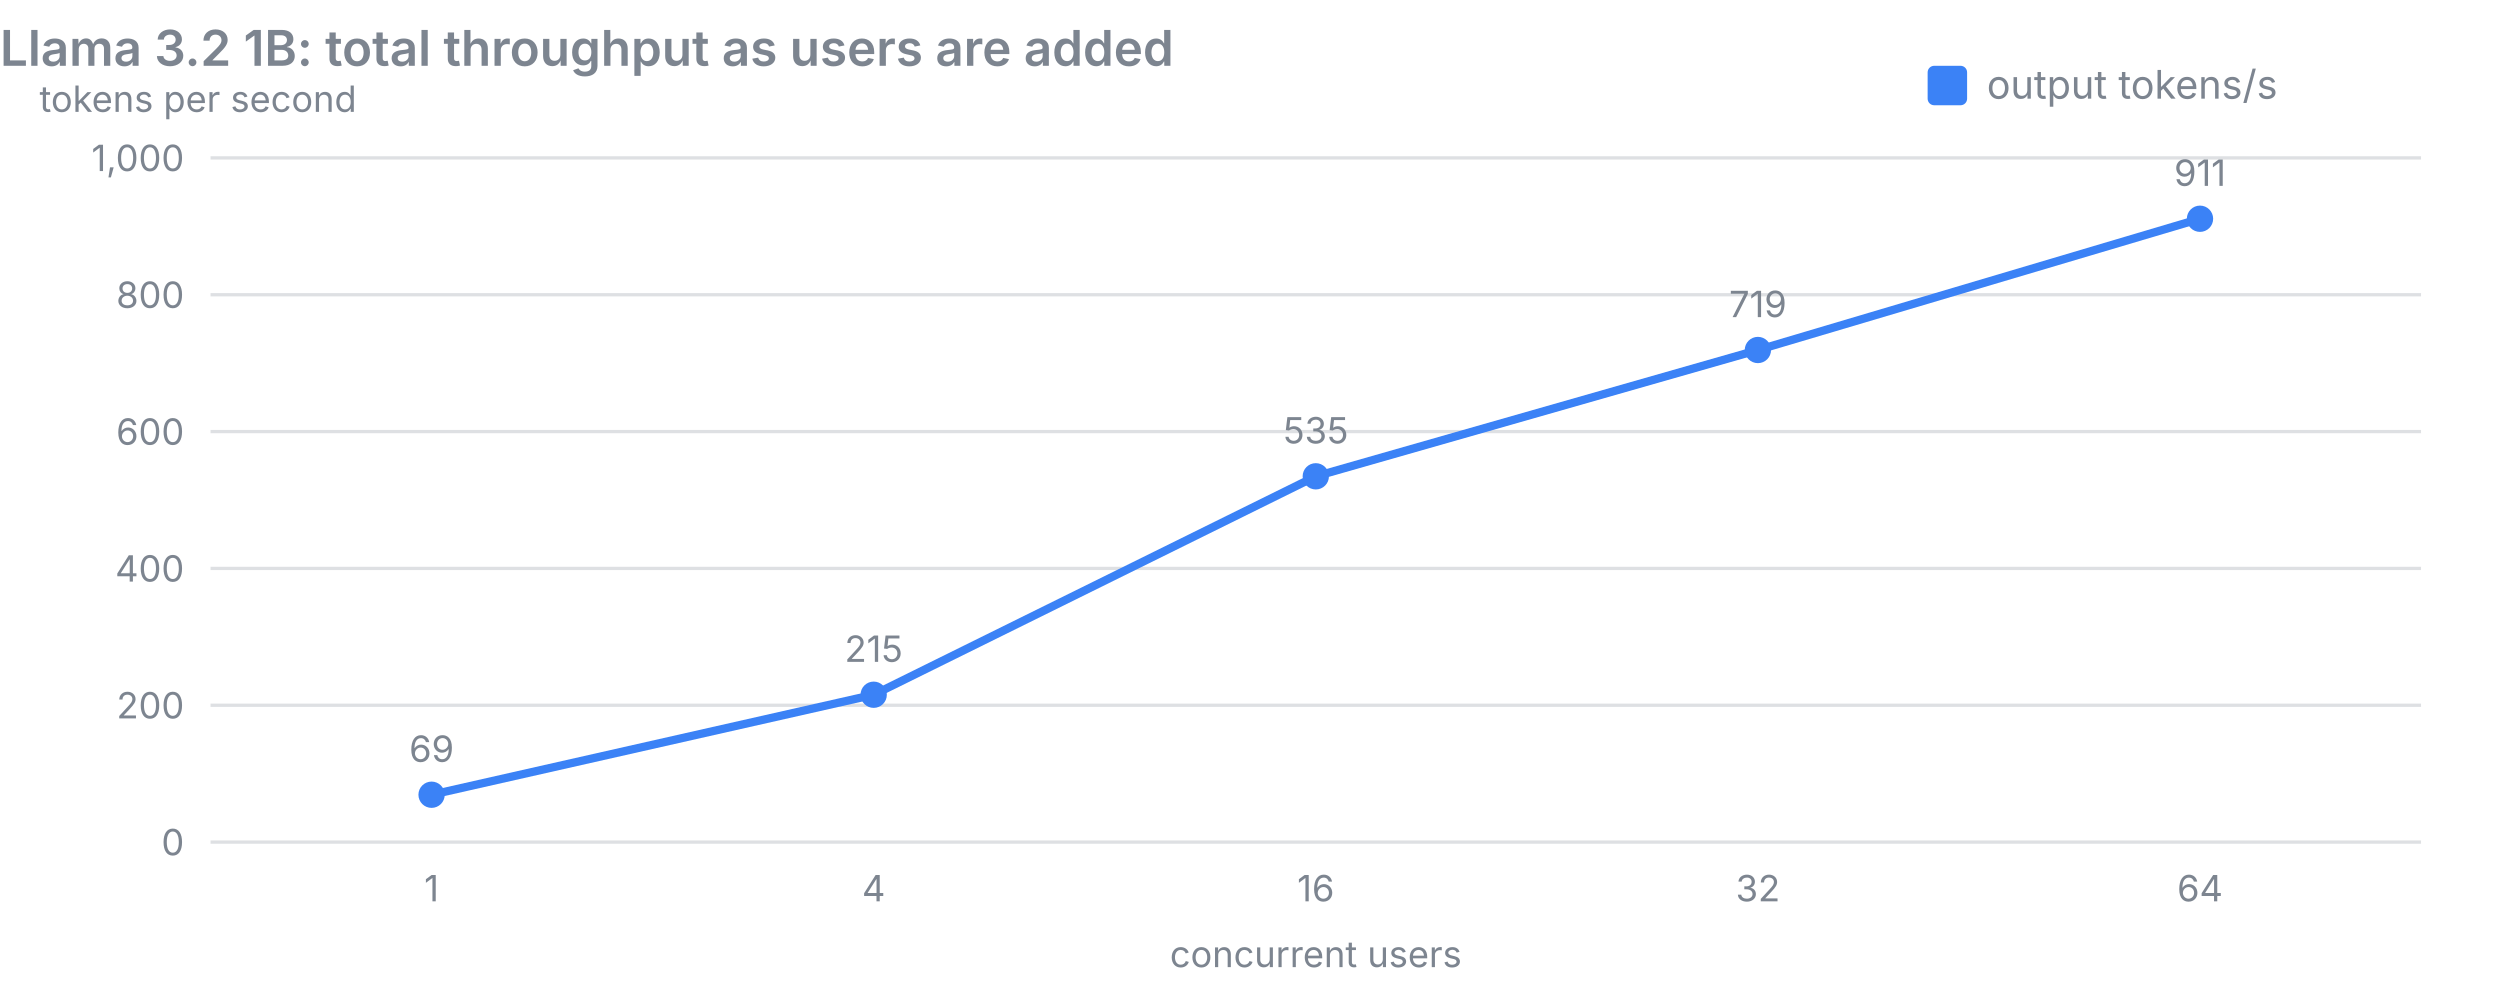
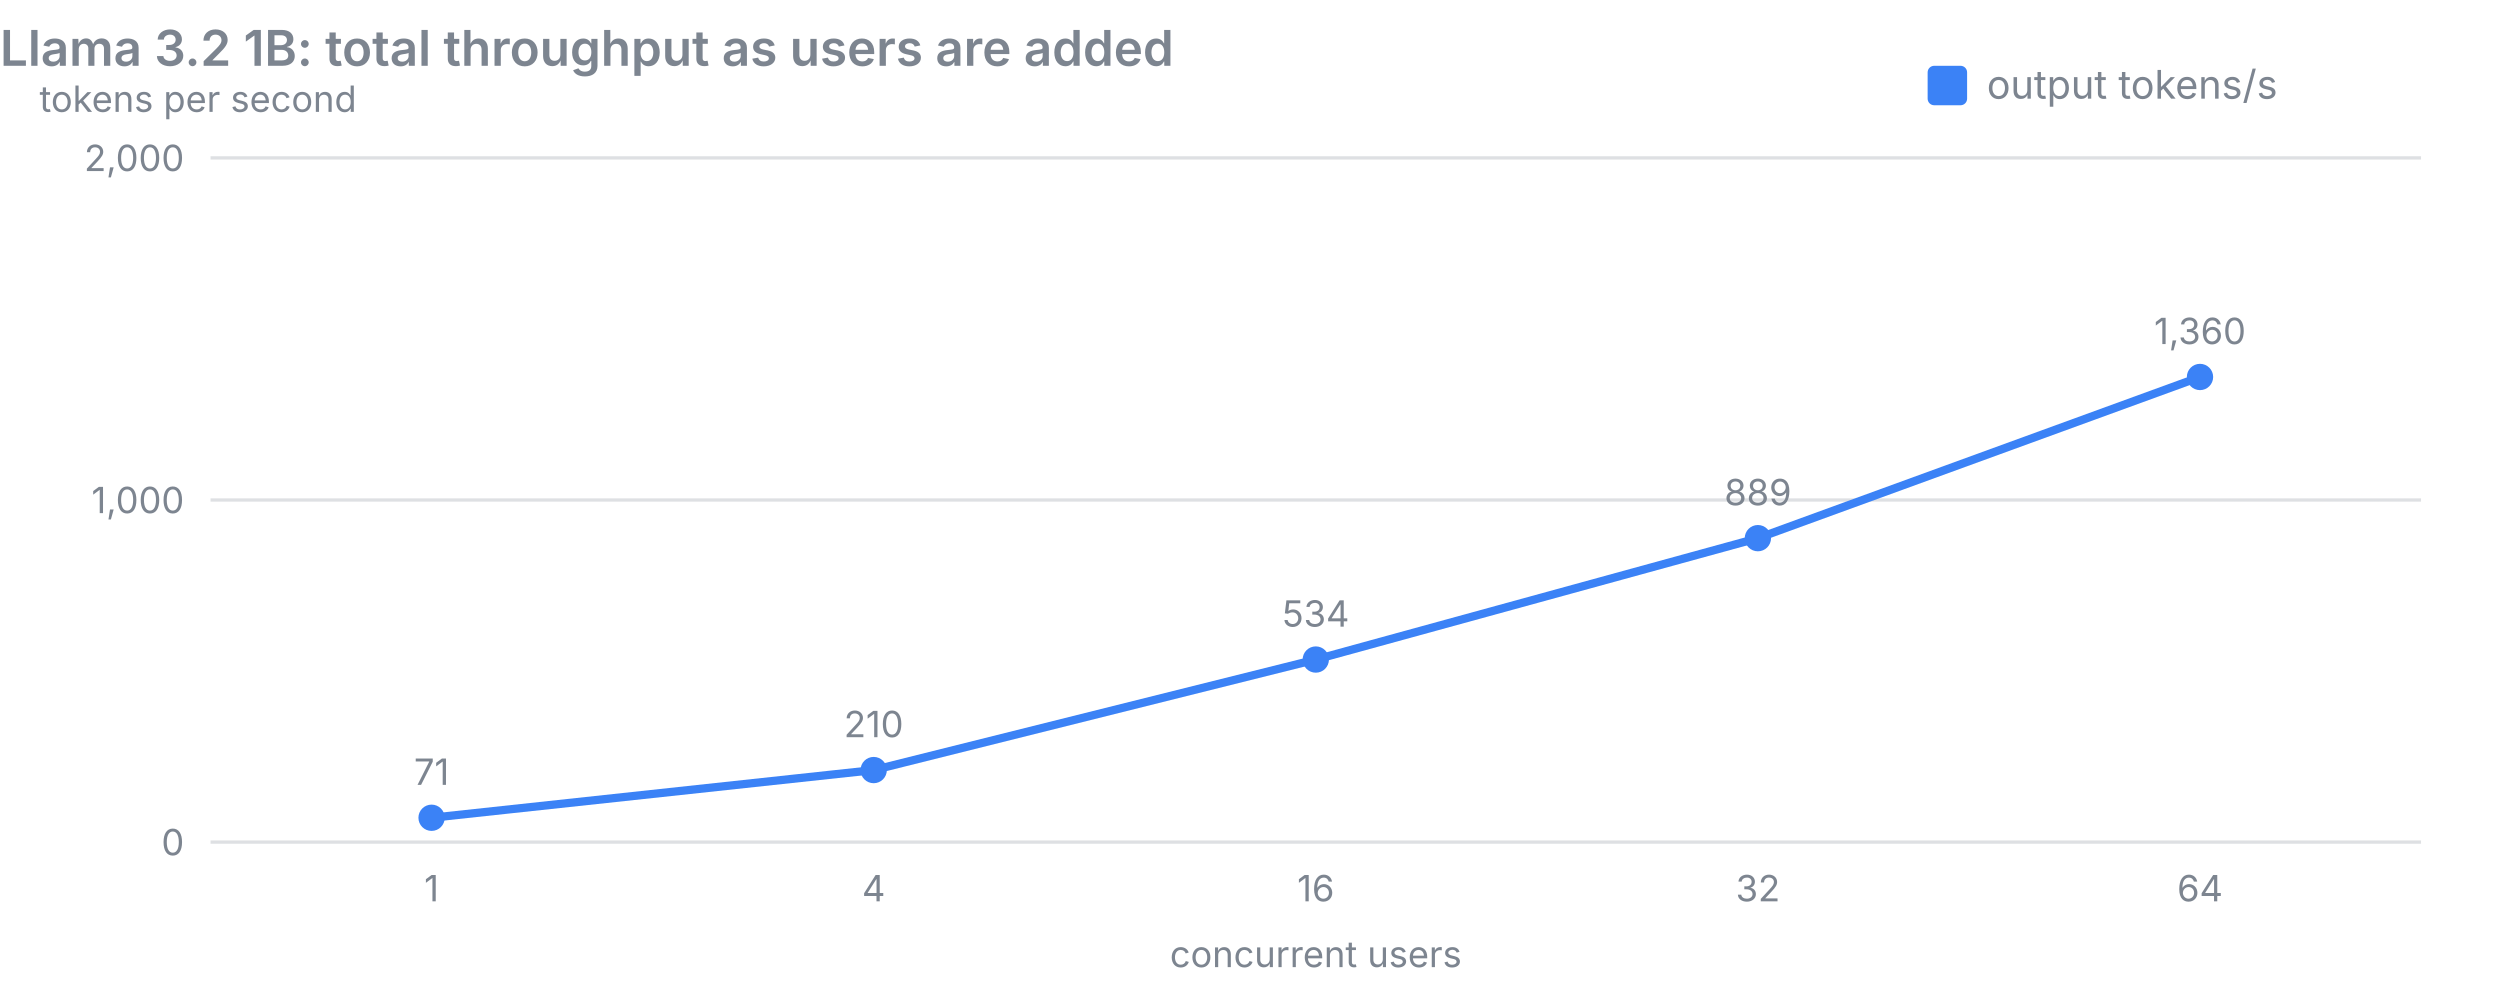
<svg xmlns="http://www.w3.org/2000/svg" viewBox="0 0 760 300" width="760" height="300" role="img" aria-label="Llama 3.2 1B: total throughput as users are added" font-family="system-ui, -apple-system, Segoe UI, sans-serif" font-size="13">
  <text x="0" y="20" font-size="15" font-weight="600" fill="#7d8590">Llama 3.2 1B: total throughput as users are added</text>
  <line x1="64" x2="736" y1="256.0" y2="256.0" stroke="#7d859040" />
  <text x="56" y="260.0" text-anchor="end" font-size="11" fill="#7d8590">0</text>
-   <line x1="64" x2="736" y1="214.4" y2="214.4" stroke="#7d859040" />
-   <text x="56" y="218.4" text-anchor="end" font-size="11" fill="#7d8590">200</text>
-   <line x1="64" x2="736" y1="172.8" y2="172.8" stroke="#7d859040" />
-   <text x="56" y="176.8" text-anchor="end" font-size="11" fill="#7d8590">400</text>
-   <line x1="64" x2="736" y1="131.2" y2="131.2" stroke="#7d859040" />
-   <text x="56" y="135.2" text-anchor="end" font-size="11" fill="#7d8590">600</text>
-   <line x1="64" x2="736" y1="89.6" y2="89.6" stroke="#7d859040" />
-   <text x="56" y="93.6" text-anchor="end" font-size="11" fill="#7d8590">800</text>
+   <line x1="64" x2="736" y1="152.0" y2="152.0" stroke="#7d859040" />
+   <text x="56" y="156.0" text-anchor="end" font-size="11" fill="#7d8590">1,000</text>
  <line x1="64" x2="736" y1="48.0" y2="48.0" stroke="#7d859040" />
-   <text x="56" y="52.0" text-anchor="end" font-size="11" fill="#7d8590">1,000</text>
+   <text x="56" y="52.0" text-anchor="end" font-size="11" fill="#7d8590">2,000</text>
  <text x="131.2" y="274" text-anchor="middle" font-size="11" fill="#7d8590">1</text>
  <text x="265.6" y="274" text-anchor="middle" font-size="11" fill="#7d8590">4</text>
  <text x="400.0" y="274" text-anchor="middle" font-size="11" fill="#7d8590">16</text>
  <text x="534.4" y="274" text-anchor="middle" font-size="11" fill="#7d8590">32</text>
  <text x="668.8" y="274" text-anchor="middle" font-size="11" fill="#7d8590">64</text>
  <text x="400.0" y="294" text-anchor="middle" font-size="11" fill="#7d8590">concurrent users</text>
  <text x="12" y="34" font-size="11" fill="#7d8590">tokens per second</text>
-   <polyline points="131.2,241.6 265.6,211.2 400.0,144.8 534.4,106.4 668.8,66.5" fill="none" stroke="#3b82f6" stroke-width="2.5" />
-   <circle cx="131.2" cy="241.6" r="4" fill="#3b82f6" />
-   <text x="131.2" y="231.6" text-anchor="middle" font-size="11" fill="#7d8590">69</text>
-   <circle cx="265.6" cy="211.2" r="4" fill="#3b82f6" />
-   <text x="265.6" y="201.2" text-anchor="middle" font-size="11" fill="#7d8590">215</text>
-   <circle cx="400.0" cy="144.8" r="4" fill="#3b82f6" />
-   <text x="400.0" y="134.8" text-anchor="middle" font-size="11" fill="#7d8590">535</text>
-   <circle cx="534.4" cy="106.4" r="4" fill="#3b82f6" />
-   <text x="534.4" y="96.4" text-anchor="middle" font-size="11" fill="#7d8590">719</text>
-   <circle cx="668.8" cy="66.5" r="4" fill="#3b82f6" />
-   <text x="668.8" y="56.5" text-anchor="middle" font-size="11" fill="#7d8590">911</text>
+   <polyline points="131.2,248.6 265.6,234.1 400.0,200.5 534.4,163.6 668.8,114.6" fill="none" stroke="#3b82f6" stroke-width="2.5" />
+   <circle cx="131.2" cy="248.6" r="4" fill="#3b82f6" />
+   <text x="131.2" y="238.6" text-anchor="middle" font-size="11" fill="#7d8590">71</text>
+   <circle cx="265.6" cy="234.1" r="4" fill="#3b82f6" />
+   <text x="265.6" y="224.1" text-anchor="middle" font-size="11" fill="#7d8590">210</text>
+   <circle cx="400.0" cy="200.5" r="4" fill="#3b82f6" />
+   <text x="400.0" y="190.5" text-anchor="middle" font-size="11" fill="#7d8590">534</text>
+   <circle cx="534.4" cy="163.6" r="4" fill="#3b82f6" />
+   <text x="534.4" y="153.6" text-anchor="middle" font-size="11" fill="#7d8590">889</text>
+   <circle cx="668.8" cy="114.6" r="4" fill="#3b82f6" />
+   <text x="668.8" y="104.6" text-anchor="middle" font-size="11" fill="#7d8590">1,360</text>
  <rect x="586" y="20" width="12" height="12" rx="2" fill="#3b82f6" />
  <text x="604" y="30" font-size="12" fill="#7d8590">output tokens/s</text>
</svg>
